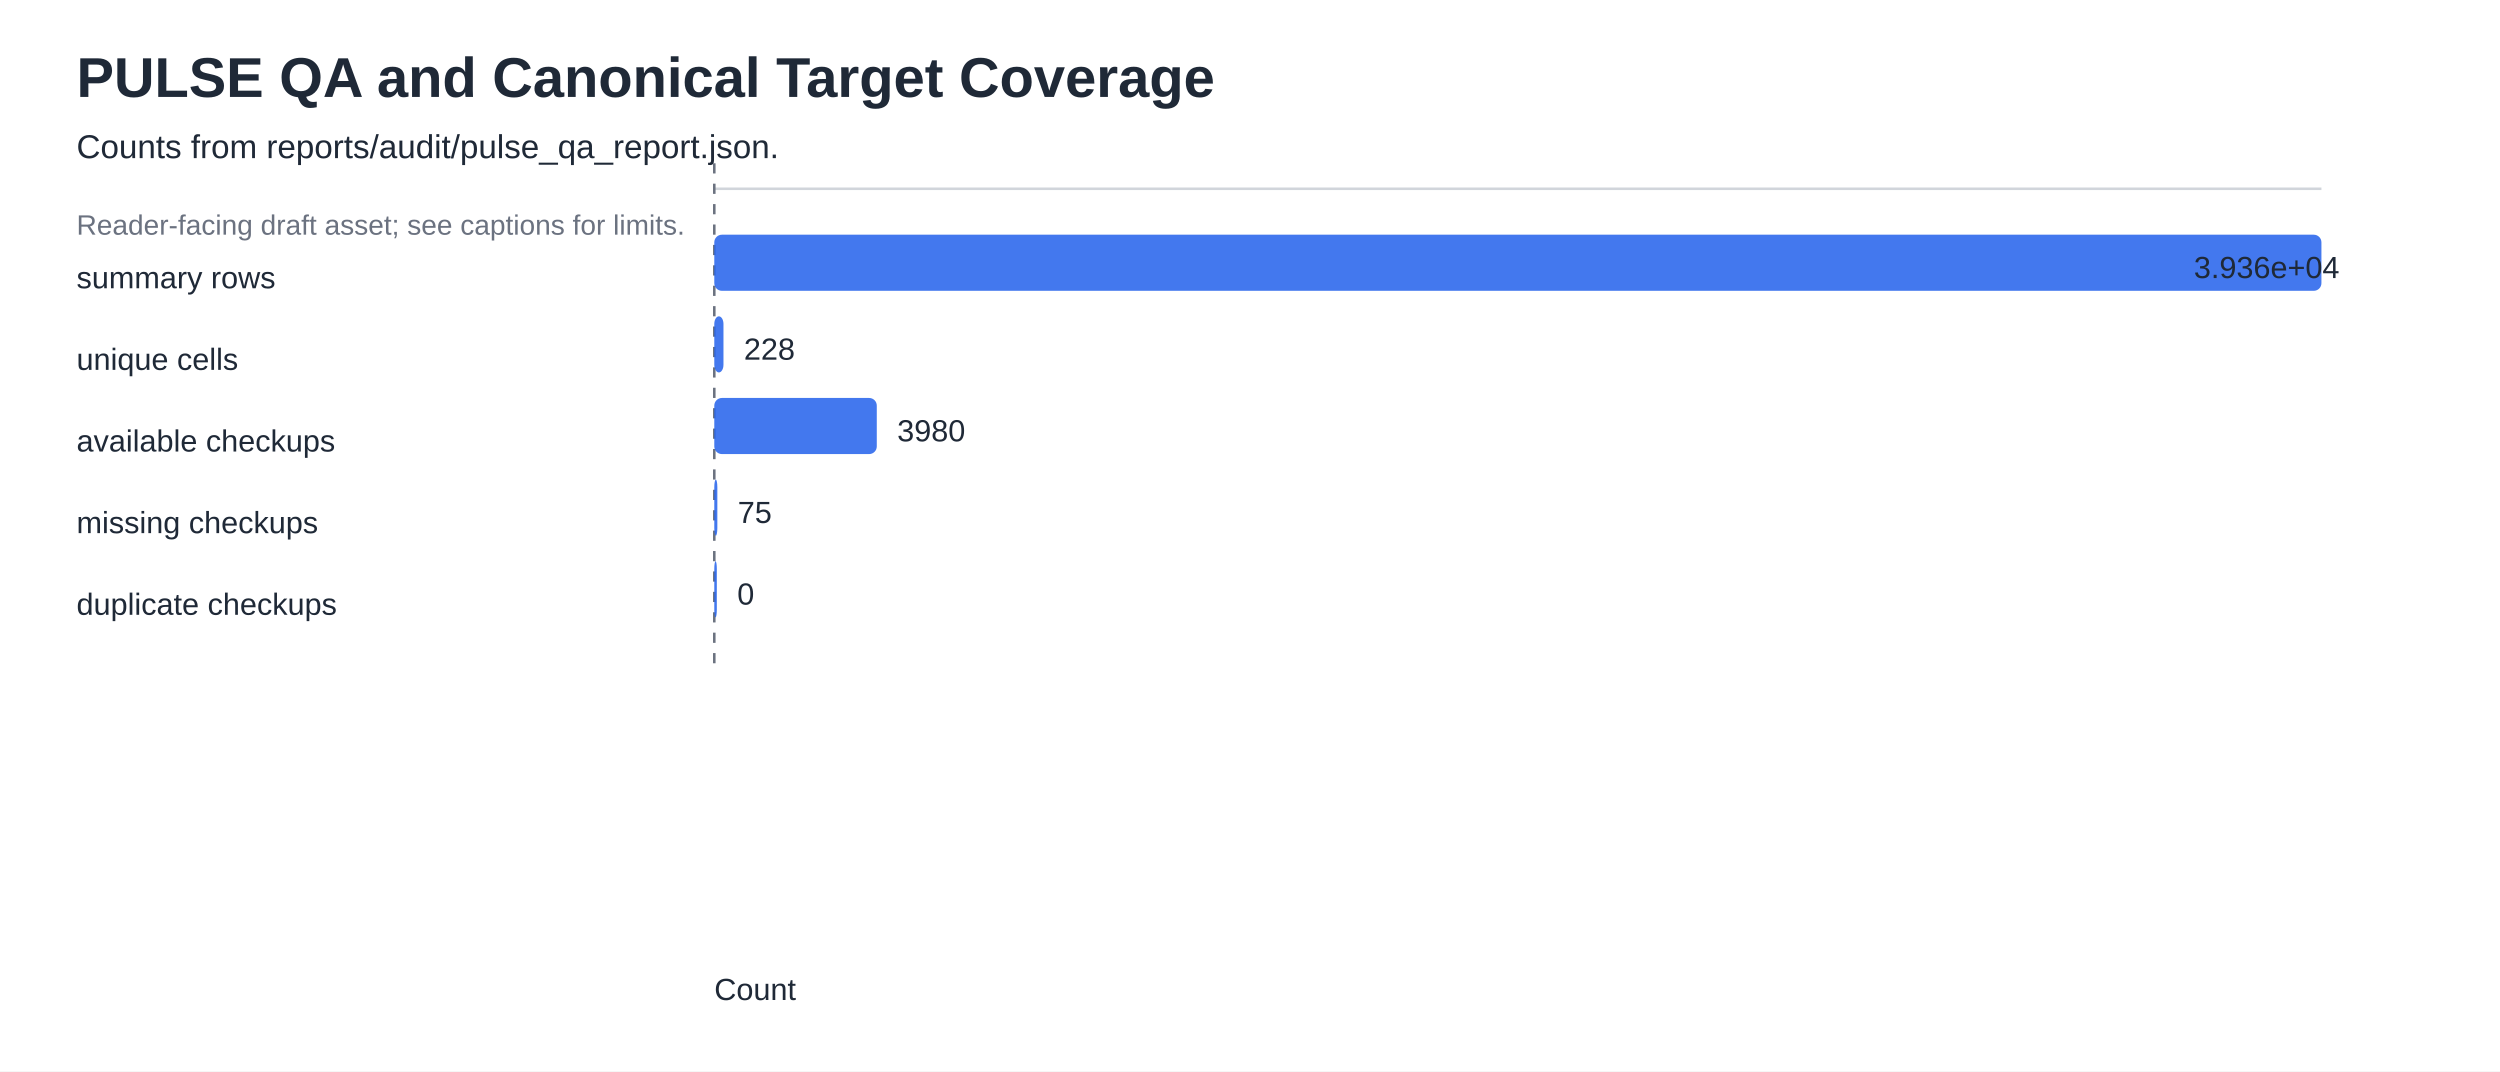
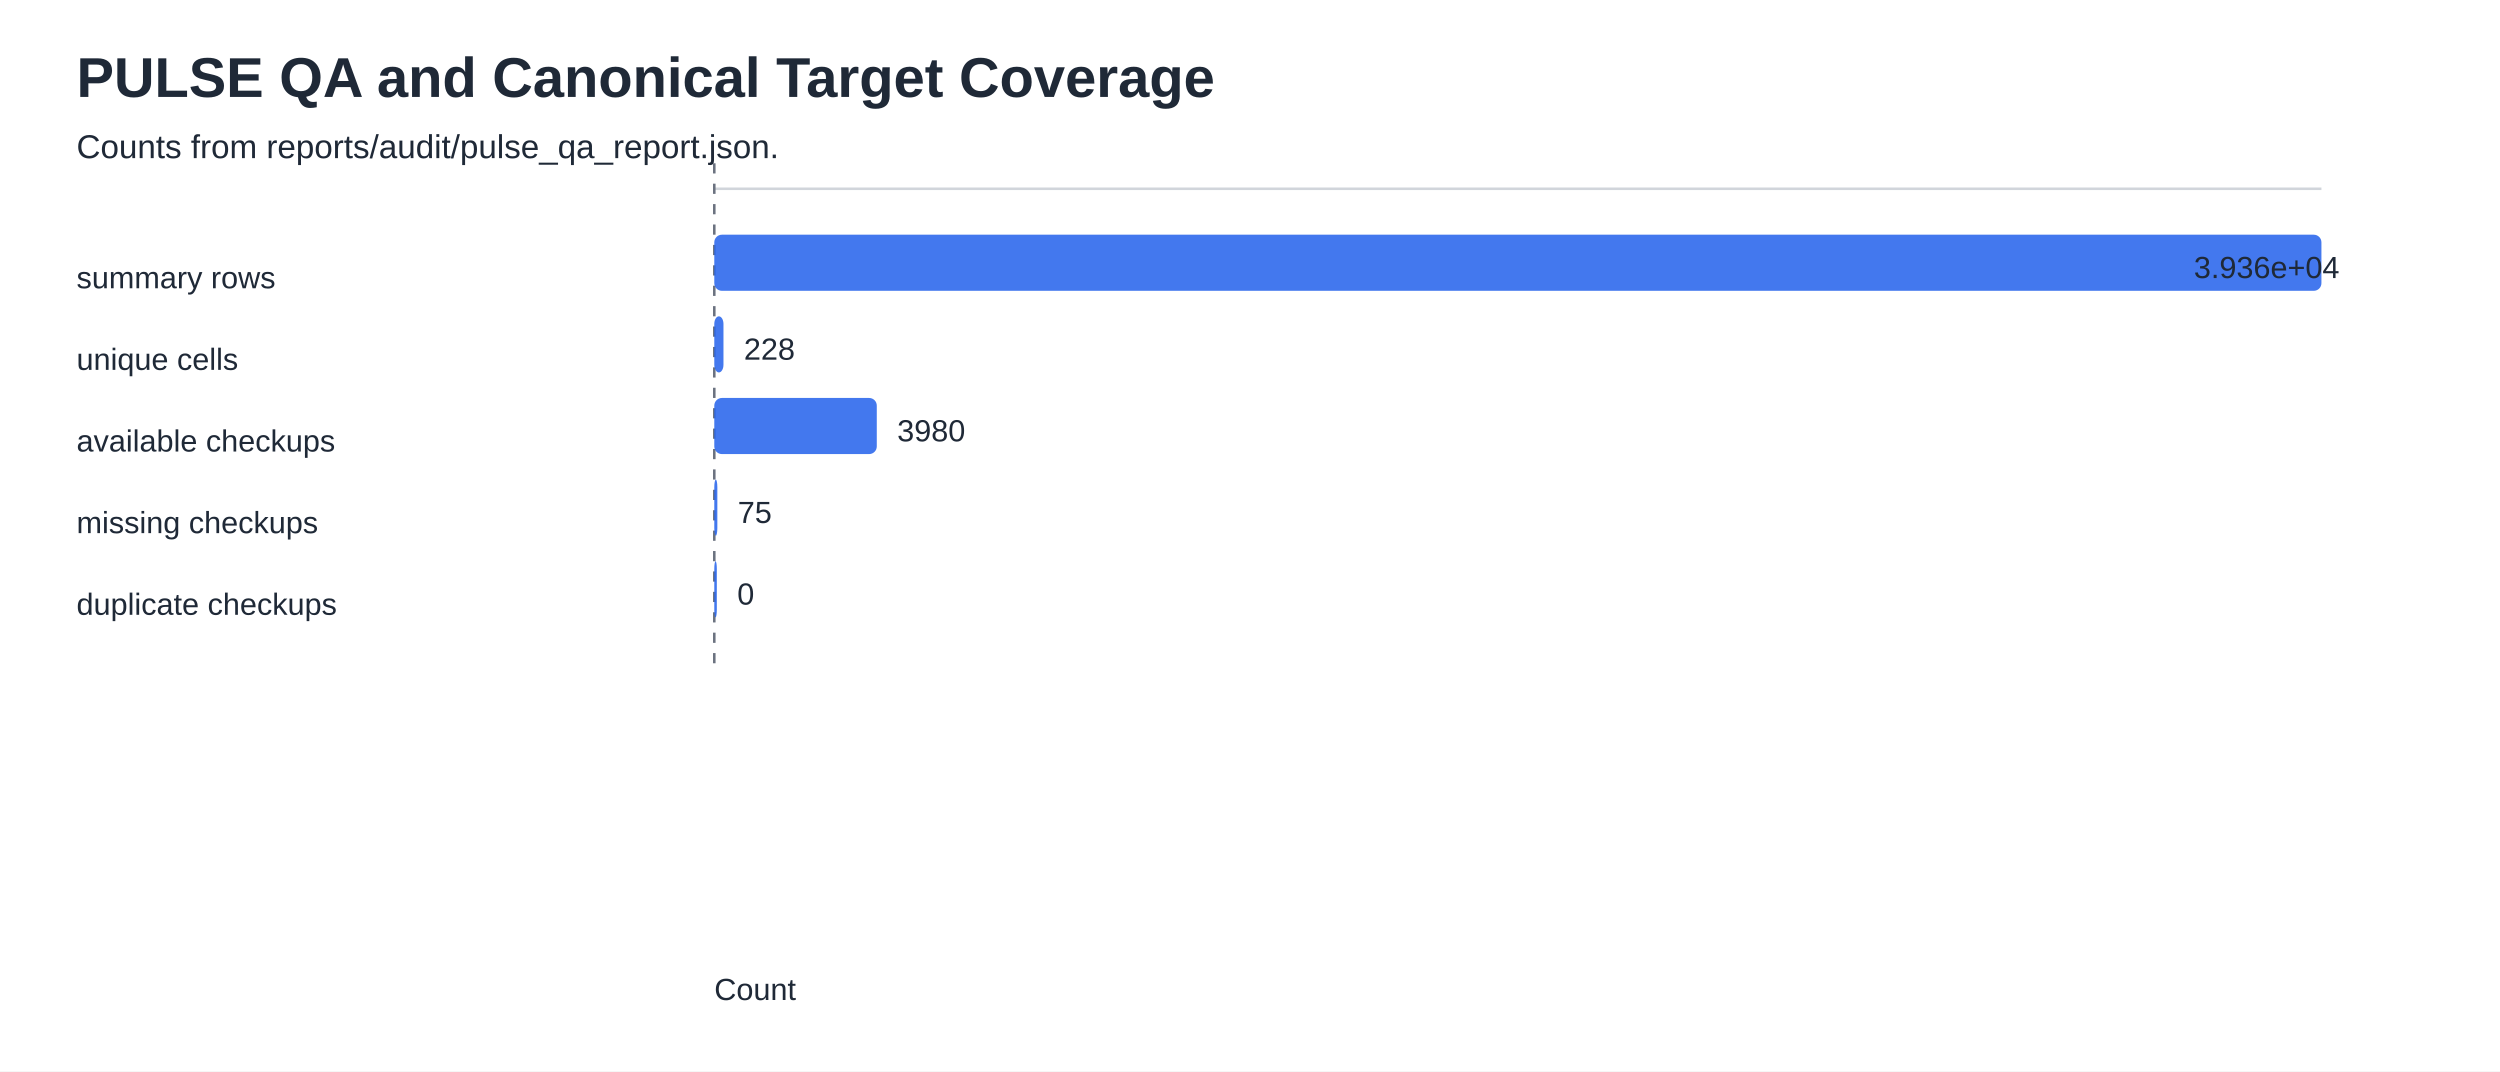
<svg xmlns="http://www.w3.org/2000/svg" width="980" height="420" viewBox="0 0 980 420" role="img">
  <rect width="100%" height="100%" fill="#ffffff" />
-   <text x="30" y="92" font-family="Arial, sans-serif" font-size="11" fill="#6b7280">Reader-facing draft asset; see captions for limits.</text>
  <text x="30.0" y="38.0" font-family="Arial, sans-serif" font-size="22" font-weight="700" fill="#1f2937">PULSE QA and Canonical Target Coverage</text>
  <text x="30.0" y="62.0" font-family="Arial, sans-serif" font-size="13" font-weight="400" fill="#1f2937">Counts from reports/audit/pulse_qa_report.json.</text>
  <line x1="280" y1="74" x2="910" y2="74" stroke="#d1d5db" />
  <line x1="280.0" y1="64" x2="280.0" y2="264" stroke="#6b7280" stroke-dasharray="4 4" />
  <text x="30.0" y="113.0" font-family="Arial, sans-serif" font-size="12" font-weight="400" fill="#1f2937">summary rows</text>
  <rect x="280.0" y="92.0" width="630.0" height="22" rx="3" fill="#2563eb" opacity="0.86" />
  <text x="860.0" y="109.0" font-family="Arial, sans-serif" font-size="12" font-weight="400" fill="#1f2937">3.936e+04</text>
  <text x="30.0" y="145.0" font-family="Arial, sans-serif" font-size="12" font-weight="400" fill="#1f2937">unique cells</text>
  <rect x="280.0" y="124.0" width="3.6" height="22" rx="3" fill="#2563eb" opacity="0.86" />
  <text x="291.6" y="141.0" font-family="Arial, sans-serif" font-size="12" font-weight="400" fill="#1f2937">228</text>
  <text x="30.0" y="177.0" font-family="Arial, sans-serif" font-size="12" font-weight="400" fill="#1f2937">available checkups</text>
  <rect x="280.0" y="156.0" width="63.7" height="22" rx="3" fill="#2563eb" opacity="0.86" />
  <text x="351.7" y="173.0" font-family="Arial, sans-serif" font-size="12" font-weight="400" fill="#1f2937">3980</text>
  <text x="30.0" y="209.0" font-family="Arial, sans-serif" font-size="12" font-weight="400" fill="#1f2937">missing checkups</text>
  <rect x="280.0" y="188.0" width="1.2" height="22" rx="3" fill="#2563eb" opacity="0.86" />
  <text x="289.2" y="205.0" font-family="Arial, sans-serif" font-size="12" font-weight="400" fill="#1f2937">75</text>
  <text x="30.0" y="241.0" font-family="Arial, sans-serif" font-size="12" font-weight="400" fill="#1f2937">duplicate checkups</text>
  <rect x="280.0" y="220.0" width="1.0" height="22" rx="3" fill="#2563eb" opacity="0.86" />
  <text x="289.0" y="237.0" font-family="Arial, sans-serif" font-size="12" font-weight="400" fill="#1f2937">0</text>
  <text x="280.0" y="392.0" font-family="Arial, sans-serif" font-size="12" font-weight="400" fill="#1f2937">Count</text>
</svg>
